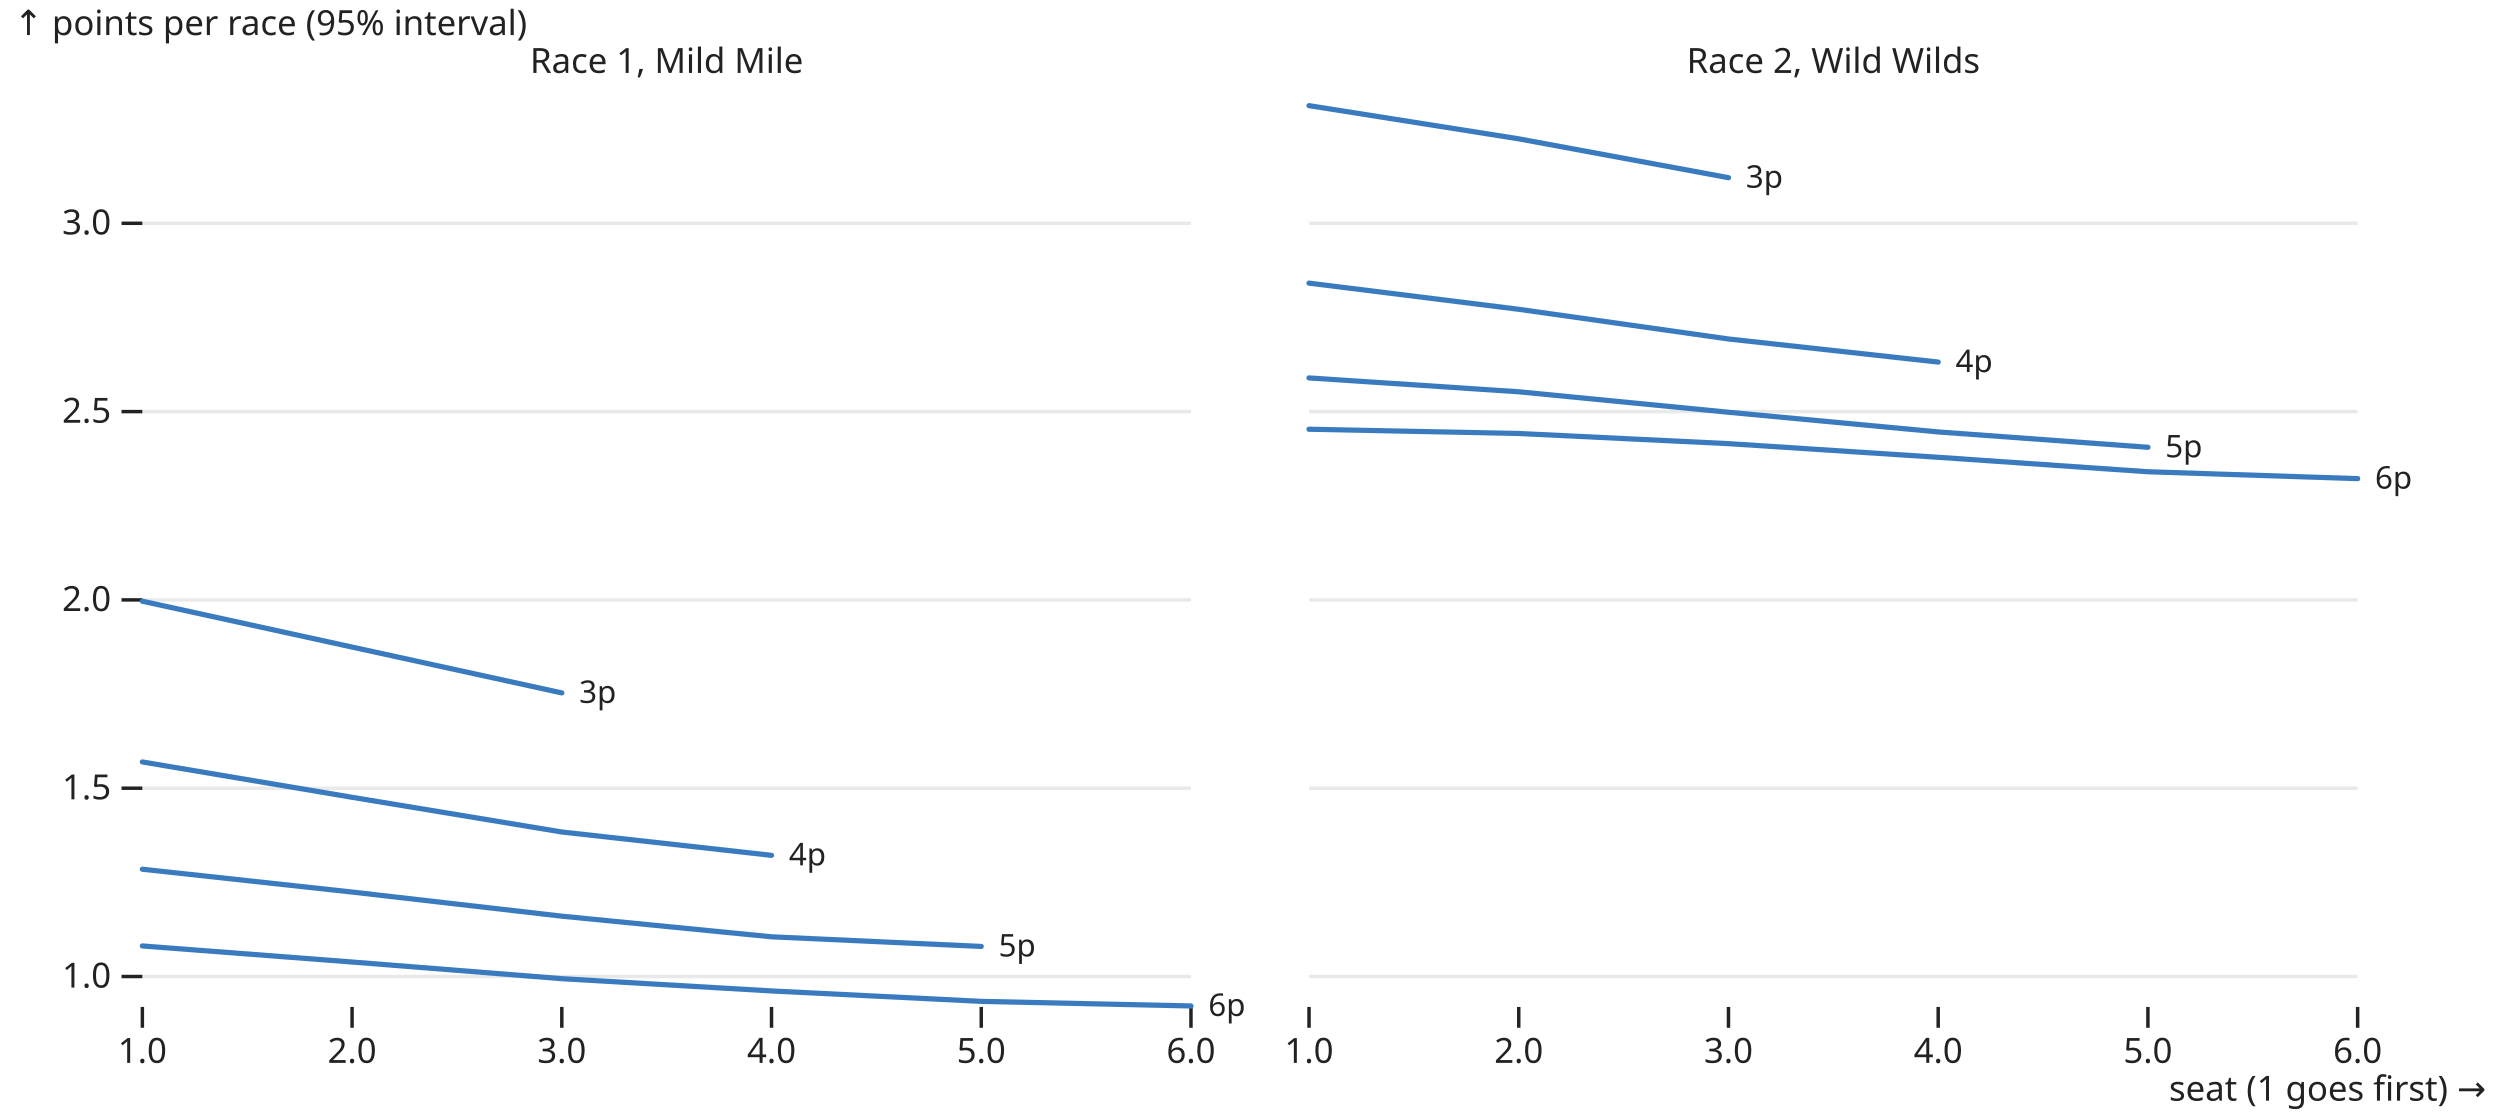
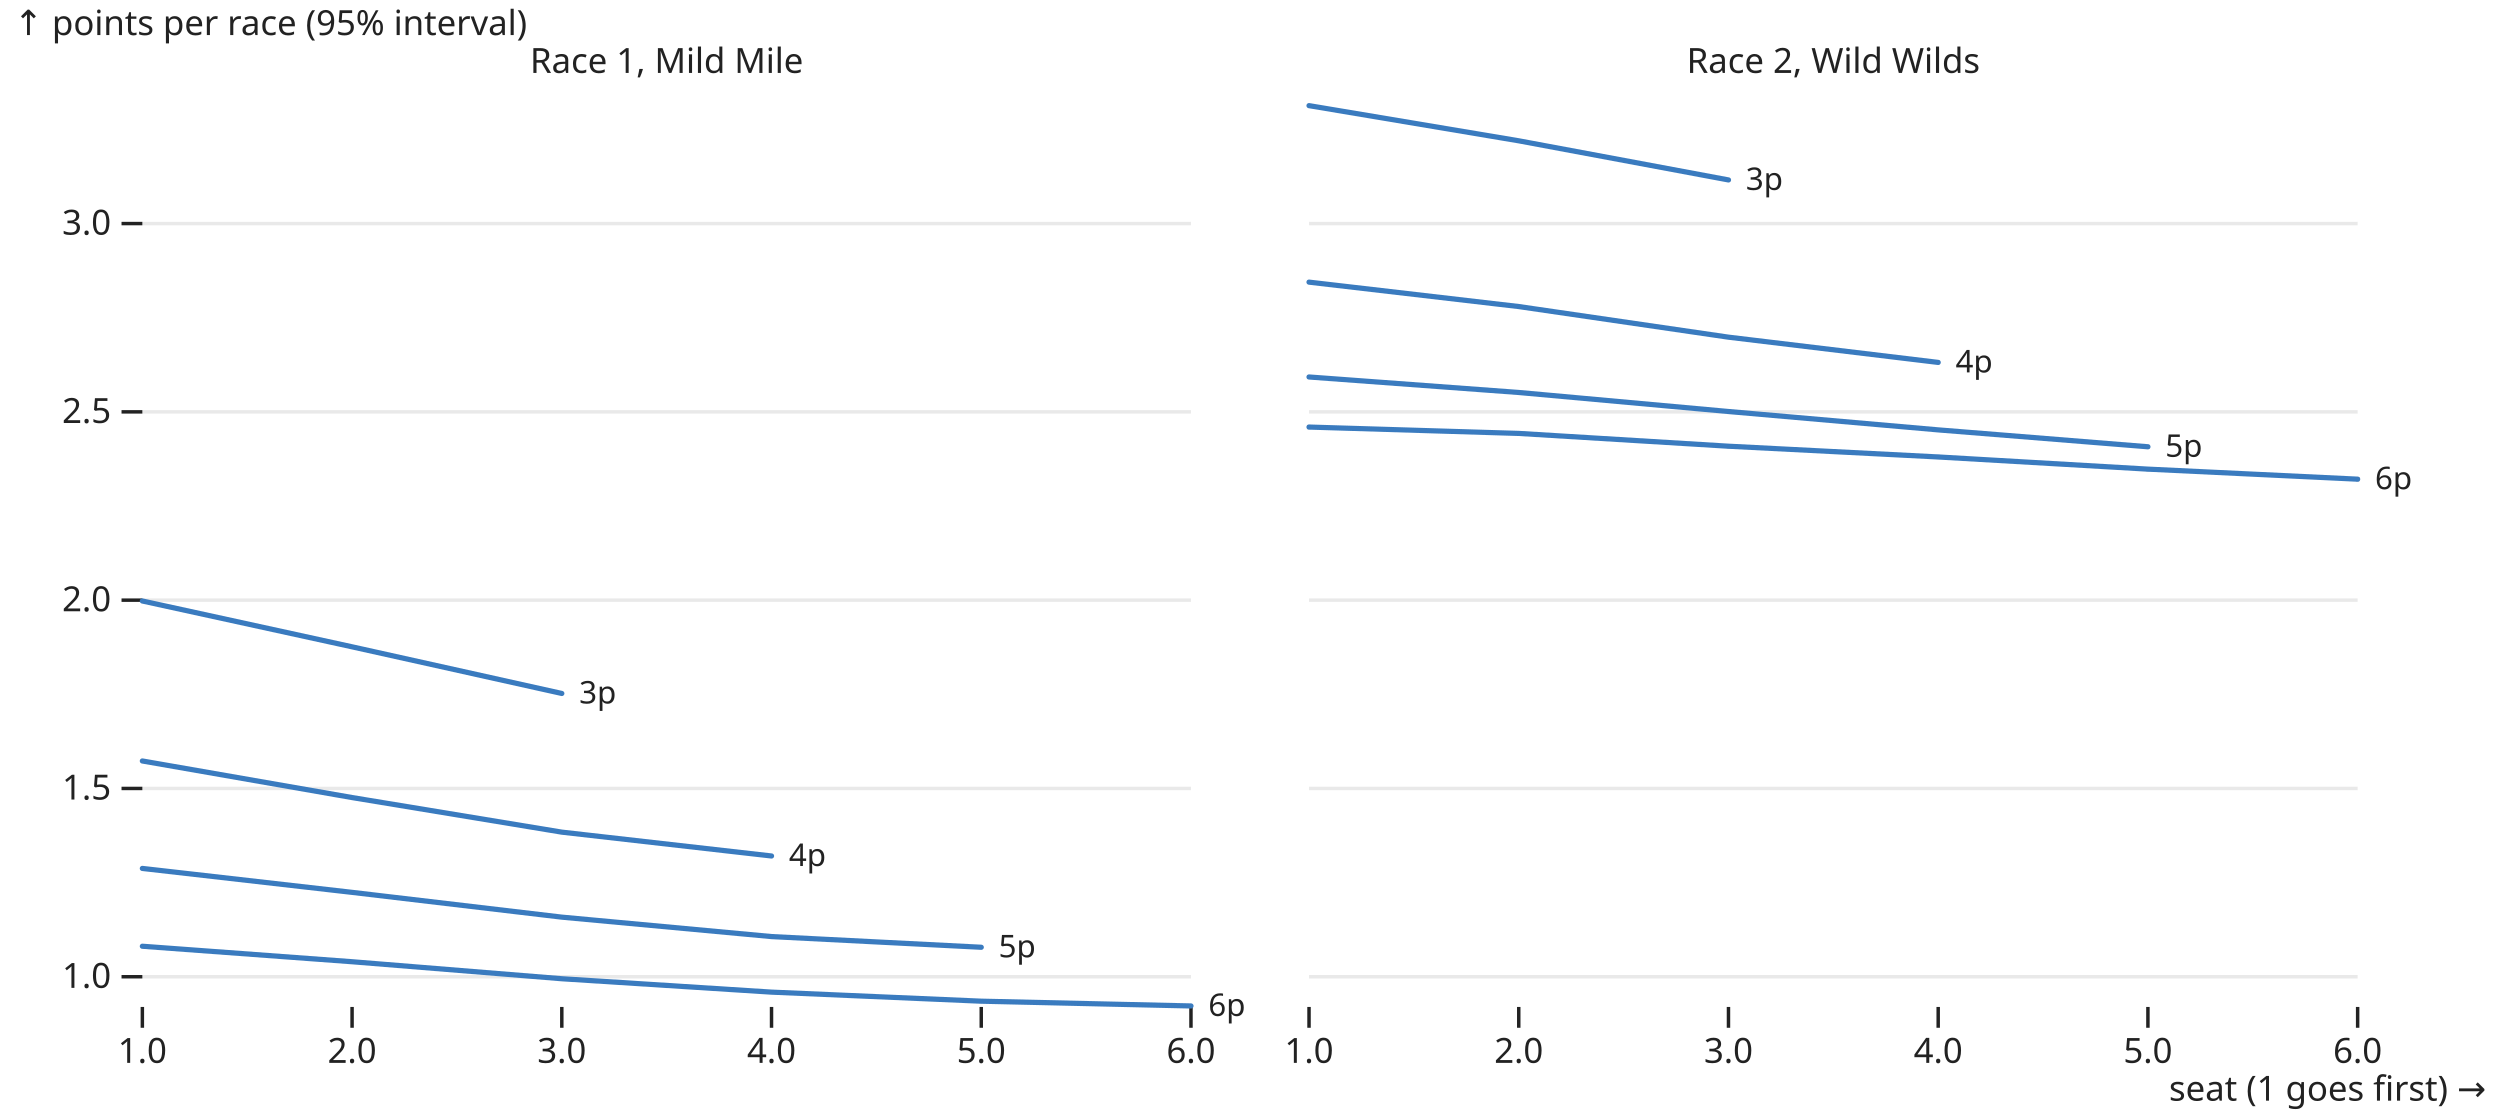
<svg xmlns="http://www.w3.org/2000/svg" class="plot-d6a7b5" fill="currentColor" font-family="system-ui, sans-serif" font-size="10" text-anchor="middle" width="720" height="320" viewBox="0 0 720 320" style="background: white; color: rgb(34, 34, 34);">
  <style>:where(.plot-d6a7b5) {
  --plot-background: white;
  display: block;
  height: auto;
  height: intrinsic;
  max-width: 100%;
}
:where(.plot-d6a7b5 text),
:where(.plot-d6a7b5 tspan) {
  white-space: pre;
}</style>
  <g aria-label="fx-axis tick label" transform="translate(0,-9)">
    <g transform="translate(1,0)">
      <text transform="translate(191,30)">Race 1, Mild Mile</text>
    </g>
    <g transform="translate(337,0)">
      <text transform="translate(191,30)">Race 2, Wild Wilds</text>
    </g>
  </g>
  <g aria-label="y-grid" aria-hidden="true">
    <g stroke="currentColor" stroke-opacity="0.1" transform="translate(1,0)">
-       <line x1="40" x2="342" y1="281.235" y2="281.235" />
-       <line x1="40" x2="342" y1="227.003" y2="227.003" />
-       <line x1="40" x2="342" y1="172.772" y2="172.772" />
-       <line x1="40" x2="342" y1="118.541" y2="118.541" />
-       <line x1="40" x2="342" y1="64.309" y2="64.309" />
+       <line x1="40" x2="342" y1="281.303" y2="281.303" />
+       <line x1="40" x2="342" y1="227.074" y2="227.074" />
+       <line x1="40" x2="342" y1="172.845" y2="172.845" />
+       <line x1="40" x2="342" y1="118.616" y2="118.616" />
+       <line x1="40" x2="342" y1="64.387" y2="64.387" />
    </g>
    <g stroke="currentColor" stroke-opacity="0.1" transform="translate(337,0)">
-       <line x1="40" x2="342" y1="281.235" y2="281.235" />
-       <line x1="40" x2="342" y1="227.003" y2="227.003" />
-       <line x1="40" x2="342" y1="172.772" y2="172.772" />
-       <line x1="40" x2="342" y1="118.541" y2="118.541" />
-       <line x1="40" x2="342" y1="64.309" y2="64.309" />
+       <line x1="40" x2="342" y1="281.303" y2="281.303" />
+       <line x1="40" x2="342" y1="227.074" y2="227.074" />
+       <line x1="40" x2="342" y1="172.845" y2="172.845" />
+       <line x1="40" x2="342" y1="118.616" y2="118.616" />
+       <line x1="40" x2="342" y1="64.387" y2="64.387" />
    </g>
  </g>
  <g aria-label="y-axis tick" aria-hidden="true">
    <g fill="none" stroke="currentColor" transform="translate(1,0)">
-       <path transform="translate(40,281.2347)" d="M0,0L-6,0" />
-       <path transform="translate(40,227.0033)" d="M0,0L-6,0" />
-       <path transform="translate(40,172.7719)" d="M0,0L-6,0" />
-       <path transform="translate(40,118.5405)" d="M0,0L-6,0" />
-       <path transform="translate(40,64.30911)" d="M0,0L-6,0" />
+       <path transform="translate(40,281.3032)" d="M0,0L-6,0" />
+       <path transform="translate(40,227.0741)" d="M0,0L-6,0" />
+       <path transform="translate(40,172.8451)" d="M0,0L-6,0" />
+       <path transform="translate(40,118.616)" d="M0,0L-6,0" />
+       <path transform="translate(40,64.38699)" d="M0,0L-6,0" />
    </g>
  </g>
  <g aria-label="y-axis tick label" transform="translate(-9,0)">
    <g text-anchor="end" font-variant="tabular-nums" transform="translate(1,0)">
-       <text y="0.32em" transform="translate(40,281.2347)">1.0</text>
-       <text y="0.32em" transform="translate(40,227.0033)">1.5</text>
-       <text y="0.32em" transform="translate(40,172.7719)">2.0</text>
-       <text y="0.32em" transform="translate(40,118.5405)">2.5</text>
-       <text y="0.32em" transform="translate(40,64.30911)">3.0</text>
+       <text y="0.32em" transform="translate(40,281.3032)">1.0</text>
+       <text y="0.32em" transform="translate(40,227.0741)">1.5</text>
+       <text y="0.32em" transform="translate(40,172.8451)">2.0</text>
+       <text y="0.32em" transform="translate(40,118.616)">2.5</text>
+       <text y="0.32em" transform="translate(40,64.38699)">3.0</text>
    </g>
  </g>
  <g aria-label="y-axis label" text-anchor="start" transform="translate(-37,-27)">
    <text y="0.71em" transform="translate(41,30)">↑ points per race (95% interval)</text>
  </g>
  <g aria-label="x-axis tick" aria-hidden="true">
    <g fill="none" stroke="currentColor" transform="translate(1,0)">
      <path transform="translate(40,290)" d="M0,0L0,6" />
      <path transform="translate(100.4,290)" d="M0,0L0,6" />
      <path transform="translate(160.8,290)" d="M0,0L0,6" />
      <path transform="translate(221.2,290)" d="M0,0L0,6" />
      <path transform="translate(281.6,290)" d="M0,0L0,6" />
      <path transform="translate(342,290)" d="M0,0L0,6" />
    </g>
    <g fill="none" stroke="currentColor" transform="translate(337,0)">
      <path transform="translate(40,290)" d="M0,0L0,6" />
      <path transform="translate(100.4,290)" d="M0,0L0,6" />
      <path transform="translate(160.8,290)" d="M0,0L0,6" />
      <path transform="translate(221.2,290)" d="M0,0L0,6" />
      <path transform="translate(281.6,290)" d="M0,0L0,6" />
      <path transform="translate(342,290)" d="M0,0L0,6" />
    </g>
  </g>
  <g aria-label="x-axis tick label" transform="translate(0,9)">
    <g font-variant="tabular-nums" transform="translate(1,0)">
      <text y="0.71em" transform="translate(40,290)">1.0</text>
      <text y="0.71em" transform="translate(100.4,290)">2.0</text>
      <text y="0.71em" transform="translate(160.8,290)">3.0</text>
      <text y="0.71em" transform="translate(221.2,290)">4.0</text>
      <text y="0.71em" transform="translate(281.6,290)">5.0</text>
      <text y="0.71em" transform="translate(342,290)">6.0</text>
    </g>
    <g font-variant="tabular-nums" transform="translate(337,0)">
      <text y="0.71em" transform="translate(40,290)">1.0</text>
      <text y="0.71em" transform="translate(100.4,290)">2.0</text>
      <text y="0.71em" transform="translate(160.8,290)">3.0</text>
      <text y="0.71em" transform="translate(221.2,290)">4.0</text>
      <text y="0.71em" transform="translate(281.6,290)">5.0</text>
      <text y="0.71em" transform="translate(342,290)">6.0</text>
    </g>
  </g>
  <g aria-label="x-axis label" text-anchor="end" transform="translate(37,27)">
    <text transform="translate(679,290)">seat (1 goes first) →</text>
  </g>
  <g aria-label="rule">
    <g stroke="#999" transform="translate(1,0)">
-       <line x1="40" x2="40" y1="173.444" y2="172.855" />
-       <line x1="100.4" x2="100.4" y1="186.661" y2="186.058" />
-       <line x1="160.8" x2="160.8" y1="199.888" y2="199.227" />
-       <line x1="40" x2="40" y1="219.744" y2="219.14" />
-       <line x1="100.4" x2="100.4" y1="229.926" y2="229.324" />
-       <line x1="160.8" x2="160.8" y1="239.922" y2="239.313" />
-       <line x1="221.2" x2="221.2" y1="246.653" y2="246.018" />
-       <line x1="40" x2="40" y1="250.634" y2="250.04" />
-       <line x1="100.4" x2="100.4" y1="257.208" y2="256.618" />
-       <line x1="160.8" x2="160.8" y1="264.153" y2="263.567" />
-       <line x1="221.2" x2="221.2" y1="270.095" y2="269.51" />
-       <line x1="281.6" x2="281.6" y1="272.873" y2="272.27" />
-       <line x1="40" x2="40" y1="272.722" y2="272.146" />
-       <line x1="100.4" x2="100.4" y1="277.346" y2="276.777" />
-       <line x1="160.8" x2="160.8" y1="282.143" y2="281.579" />
-       <line x1="221.2" x2="221.2" y1="285.673" y2="285.112" />
-       <line x1="281.6" x2="281.6" y1="288.675" y2="288.113" />
+       <line x1="40" x2="40" y1="173.379" y2="172.79" />
+       <line x1="100.4" x2="100.4" y1="186.586" y2="185.982" />
+       <line x1="160.8" x2="160.8" y1="200.047" y2="199.385" />
+       <line x1="40" x2="40" y1="219.462" y2="218.857" />
+       <line x1="100.4" x2="100.4" y1="229.999" y2="229.397" />
+       <line x1="160.8" x2="160.8" y1="239.963" y2="239.354" />
+       <line x1="221.2" x2="221.2" y1="246.841" y2="246.206" />
+       <line x1="40" x2="40" y1="250.405" y2="249.81" />
+       <line x1="100.4" x2="100.4" y1="257.295" y2="256.706" />
+       <line x1="160.8" x2="160.8" y1="264.43" y2="263.845" />
+       <line x1="221.2" x2="221.2" y1="270.029" y2="269.443" />
+       <line x1="281.6" x2="281.6" y1="273.114" y2="272.51" />
+       <line x1="40" x2="40" y1="272.805" y2="272.23" />
+       <line x1="100.4" x2="100.4" y1="277.265" y2="276.695" />
+       <line x1="160.8" x2="160.8" y1="282.16" y2="281.597" />
+       <line x1="221.2" x2="221.2" y1="286.015" y2="285.454" />
+       <line x1="281.6" x2="281.6" y1="288.623" y2="288.062" />
      <line x1="342" x2="342" y1="290" y2="289.428" />
    </g>
    <g stroke="#999" transform="translate(337,0)">
-       <line x1="40" x2="40" y1="30.856" y2="30" />
-       <line x1="100.4" x2="100.4" y1="40.421" y2="39.551" />
-       <line x1="160.8" x2="160.8" y1="51.632" y2="50.72" />
-       <line x1="40" x2="40" y1="82.022" y2="81.069" />
-       <line x1="100.4" x2="100.4" y1="89.552" y2="88.603" />
-       <line x1="160.8" x2="160.8" y1="98.108" y2="97.148" />
-       <line x1="221.2" x2="221.2" y1="104.766" y2="103.786" />
-       <line x1="40" x2="40" y1="109.376" y2="108.305" />
-       <line x1="100.4" x2="100.4" y1="113.366" y2="112.301" />
-       <line x1="160.8" x2="160.8" y1="119.266" y2="118.194" />
-       <line x1="221.2" x2="221.2" y1="124.935" y2="123.862" />
-       <line x1="281.6" x2="281.6" y1="129.357" y2="128.276" />
-       <line x1="40" x2="40" y1="124.226" y2="123.015" />
-       <line x1="100.4" x2="100.4" y1="125.45" y2="124.238" />
-       <line x1="160.8" x2="160.8" y1="128.383" y2="127.162" />
-       <line x1="221.2" x2="221.2" y1="132.315" y2="131.09" />
-       <line x1="281.6" x2="281.6" y1="136.476" y2="135.251" />
-       <line x1="342" x2="342" y1="138.461" y2="137.229" />
+       <line x1="40" x2="40" y1="30.847" y2="30" />
+       <line x1="100.4" x2="100.4" y1="40.983" y2="40.122" />
+       <line x1="160.8" x2="160.8" y1="52.275" y2="51.369" />
+       <line x1="40" x2="40" y1="81.734" y2="80.78" />
+       <line x1="100.4" x2="100.4" y1="88.763" y2="87.812" />
+       <line x1="160.8" x2="160.8" y1="97.587" y2="96.624" />
+       <line x1="221.2" x2="221.2" y1="104.866" y2="103.886" />
+       <line x1="40" x2="40" y1="109.104" y2="108.036" />
+       <line x1="100.4" x2="100.4" y1="113.565" y2="112.503" />
+       <line x1="160.8" x2="160.8" y1="119.053" y2="117.979" />
+       <line x1="221.2" x2="221.2" y1="124.345" y2="123.268" />
+       <line x1="281.6" x2="281.6" y1="129.212" y2="128.13" />
+       <line x1="40" x2="40" y1="123.599" y2="122.384" />
+       <line x1="100.4" x2="100.4" y1="125.432" y2="124.216" />
+       <line x1="160.8" x2="160.8" y1="129.117" y2="127.901" />
+       <line x1="221.2" x2="221.2" y1="132.216" y2="130.995" />
+       <line x1="281.6" x2="281.6" y1="135.726" y2="134.495" />
+       <line x1="342" x2="342" y1="138.617" y2="137.386" />
    </g>
  </g>
  <g aria-label="line">
    <g fill="none" stroke="#3a7bbf" stroke-width="1.5" stroke-linejoin="round" stroke-linecap="round" transform="translate(1,0)">
-       <path d="M40,173.15L100.4,186.36L160.8,199.558" />
-       <path d="M40,219.442L100.4,229.625L160.8,239.618L221.2,246.335" />
-       <path d="M40,250.337L100.4,256.913L160.8,263.86L221.2,269.802L281.6,272.572" />
-       <path d="M40,272.434L100.4,277.062L160.8,281.861L221.2,285.393L281.6,288.394L342,289.714" />
+       <path d="M40,173.085L100.4,186.284L160.8,199.716" />
+       <path d="M40,219.16L100.4,229.698L160.8,239.658L221.2,246.524" />
+       <path d="M40,250.108L100.4,257.001L160.8,264.138L221.2,269.736L281.6,272.812" />
+       <path d="M40,272.518L100.4,276.98L160.8,281.879L221.2,285.734L281.6,288.342L342,289.714" />
    </g>
    <g fill="none" stroke="#3a7bbf" stroke-width="1.5" stroke-linejoin="round" stroke-linecap="round" transform="translate(337,0)">
-       <path d="M40,30.428L100.4,39.986L160.8,51.176" />
-       <path d="M40,81.545L100.4,89.078L160.8,97.628L221.2,104.276" />
-       <path d="M40,108.841L100.4,112.834L160.8,118.73L221.2,124.399L281.6,128.816" />
-       <path d="M40,123.62L100.4,124.844L160.8,127.772L221.2,131.702L281.6,135.864L342,137.845" />
+       <path d="M40,30.424L100.4,40.552L160.8,51.822" />
+       <path d="M40,81.257L100.4,88.288L160.8,97.105L221.2,104.376" />
+       <path d="M40,108.57L100.4,113.034L160.8,118.516L221.2,123.806L281.6,128.671" />
+       <path d="M40,122.992L100.4,124.824L160.8,128.509L221.2,131.606L281.6,135.111L342,138.002" />
    </g>
  </g>
  <g aria-label="text" transform="translate(5,0)">
    <g text-anchor="start" font-size="9" transform="translate(1,0)">
-       <text y="0.32em" transform="translate(160.8,199.5576)">3p</text>
-       <text y="0.32em" transform="translate(221.2,246.3355)">4p</text>
-       <text y="0.32em" transform="translate(281.6,272.5715)">5p</text>
-       <text y="0.32em" transform="translate(342,289.7141)">6p</text>
+       <text y="0.32em" transform="translate(160.8,199.716)">3p</text>
+       <text y="0.32em" transform="translate(221.2,246.5236)">4p</text>
+       <text y="0.32em" transform="translate(281.6,272.8123)">5p</text>
+       <text y="0.32em" transform="translate(342,289.7139)">6p</text>
    </g>
    <g text-anchor="start" font-size="9" transform="translate(337,0)">
-       <text y="0.32em" transform="translate(160.8,51.17622)">3p</text>
-       <text y="0.32em" transform="translate(221.2,104.2763)">4p</text>
-       <text y="0.32em" transform="translate(281.6,128.8164)">5p</text>
-       <text y="0.32em" transform="translate(342,137.8453)">6p</text>
+       <text y="0.32em" transform="translate(160.8,51.82212)">3p</text>
+       <text y="0.32em" transform="translate(221.2,104.376)">4p</text>
+       <text y="0.32em" transform="translate(281.6,128.6706)">5p</text>
+       <text y="0.32em" transform="translate(342,138.0015)">6p</text>
    </g>
  </g>
</svg>
